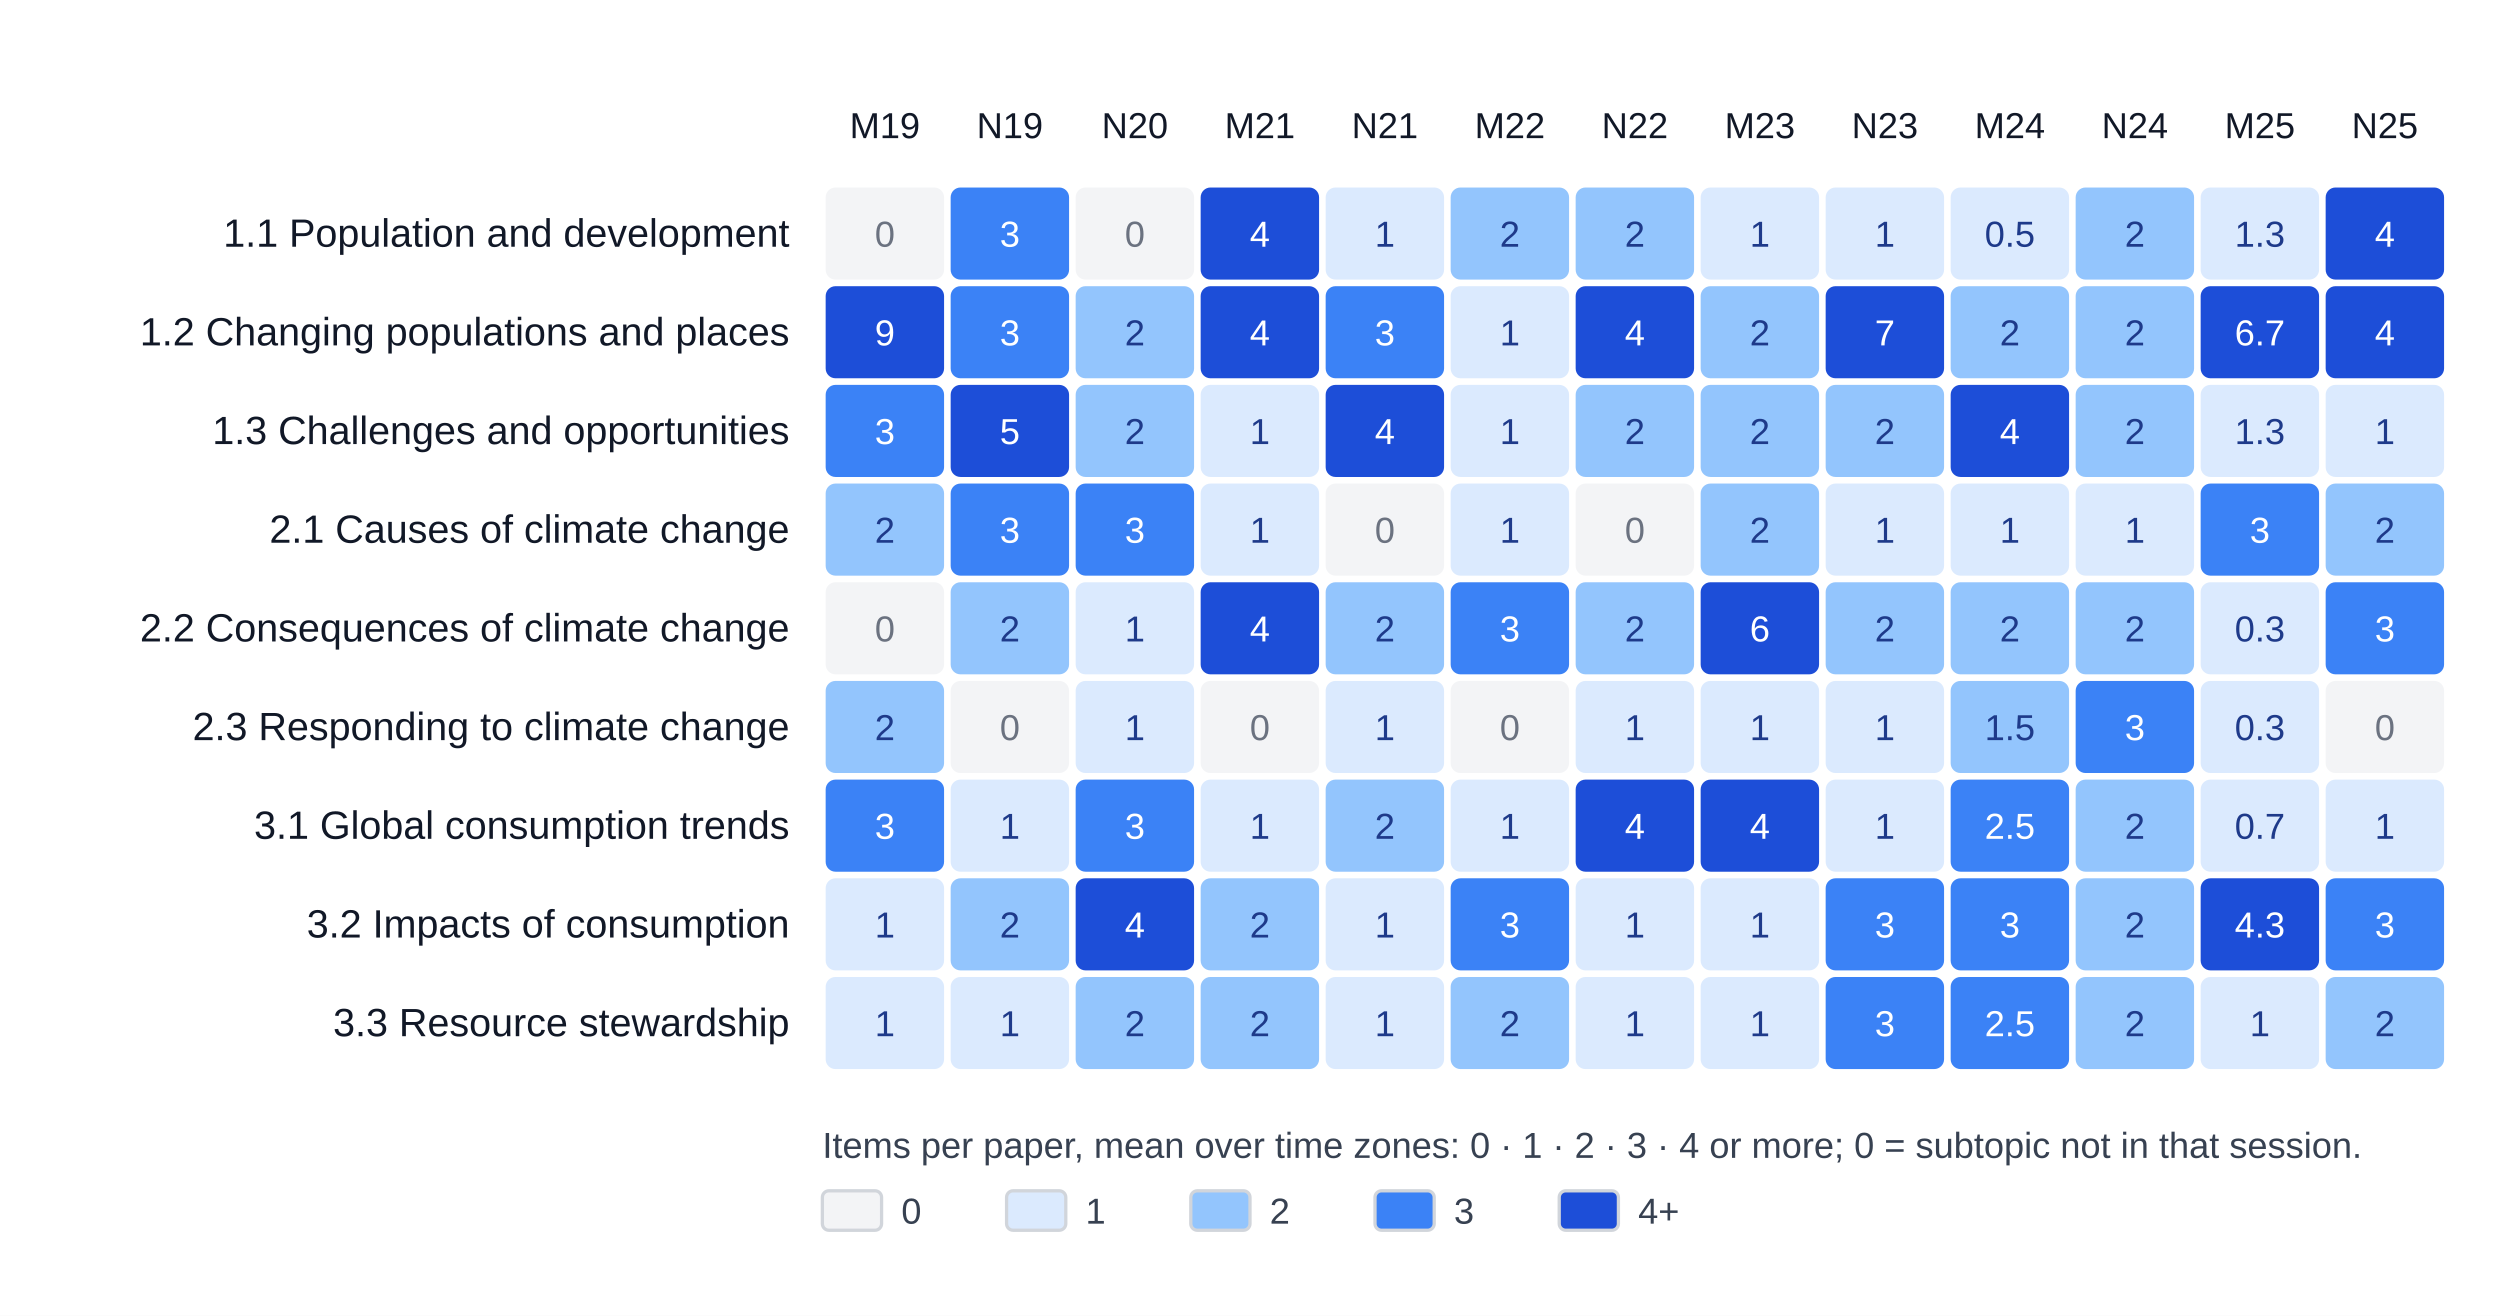
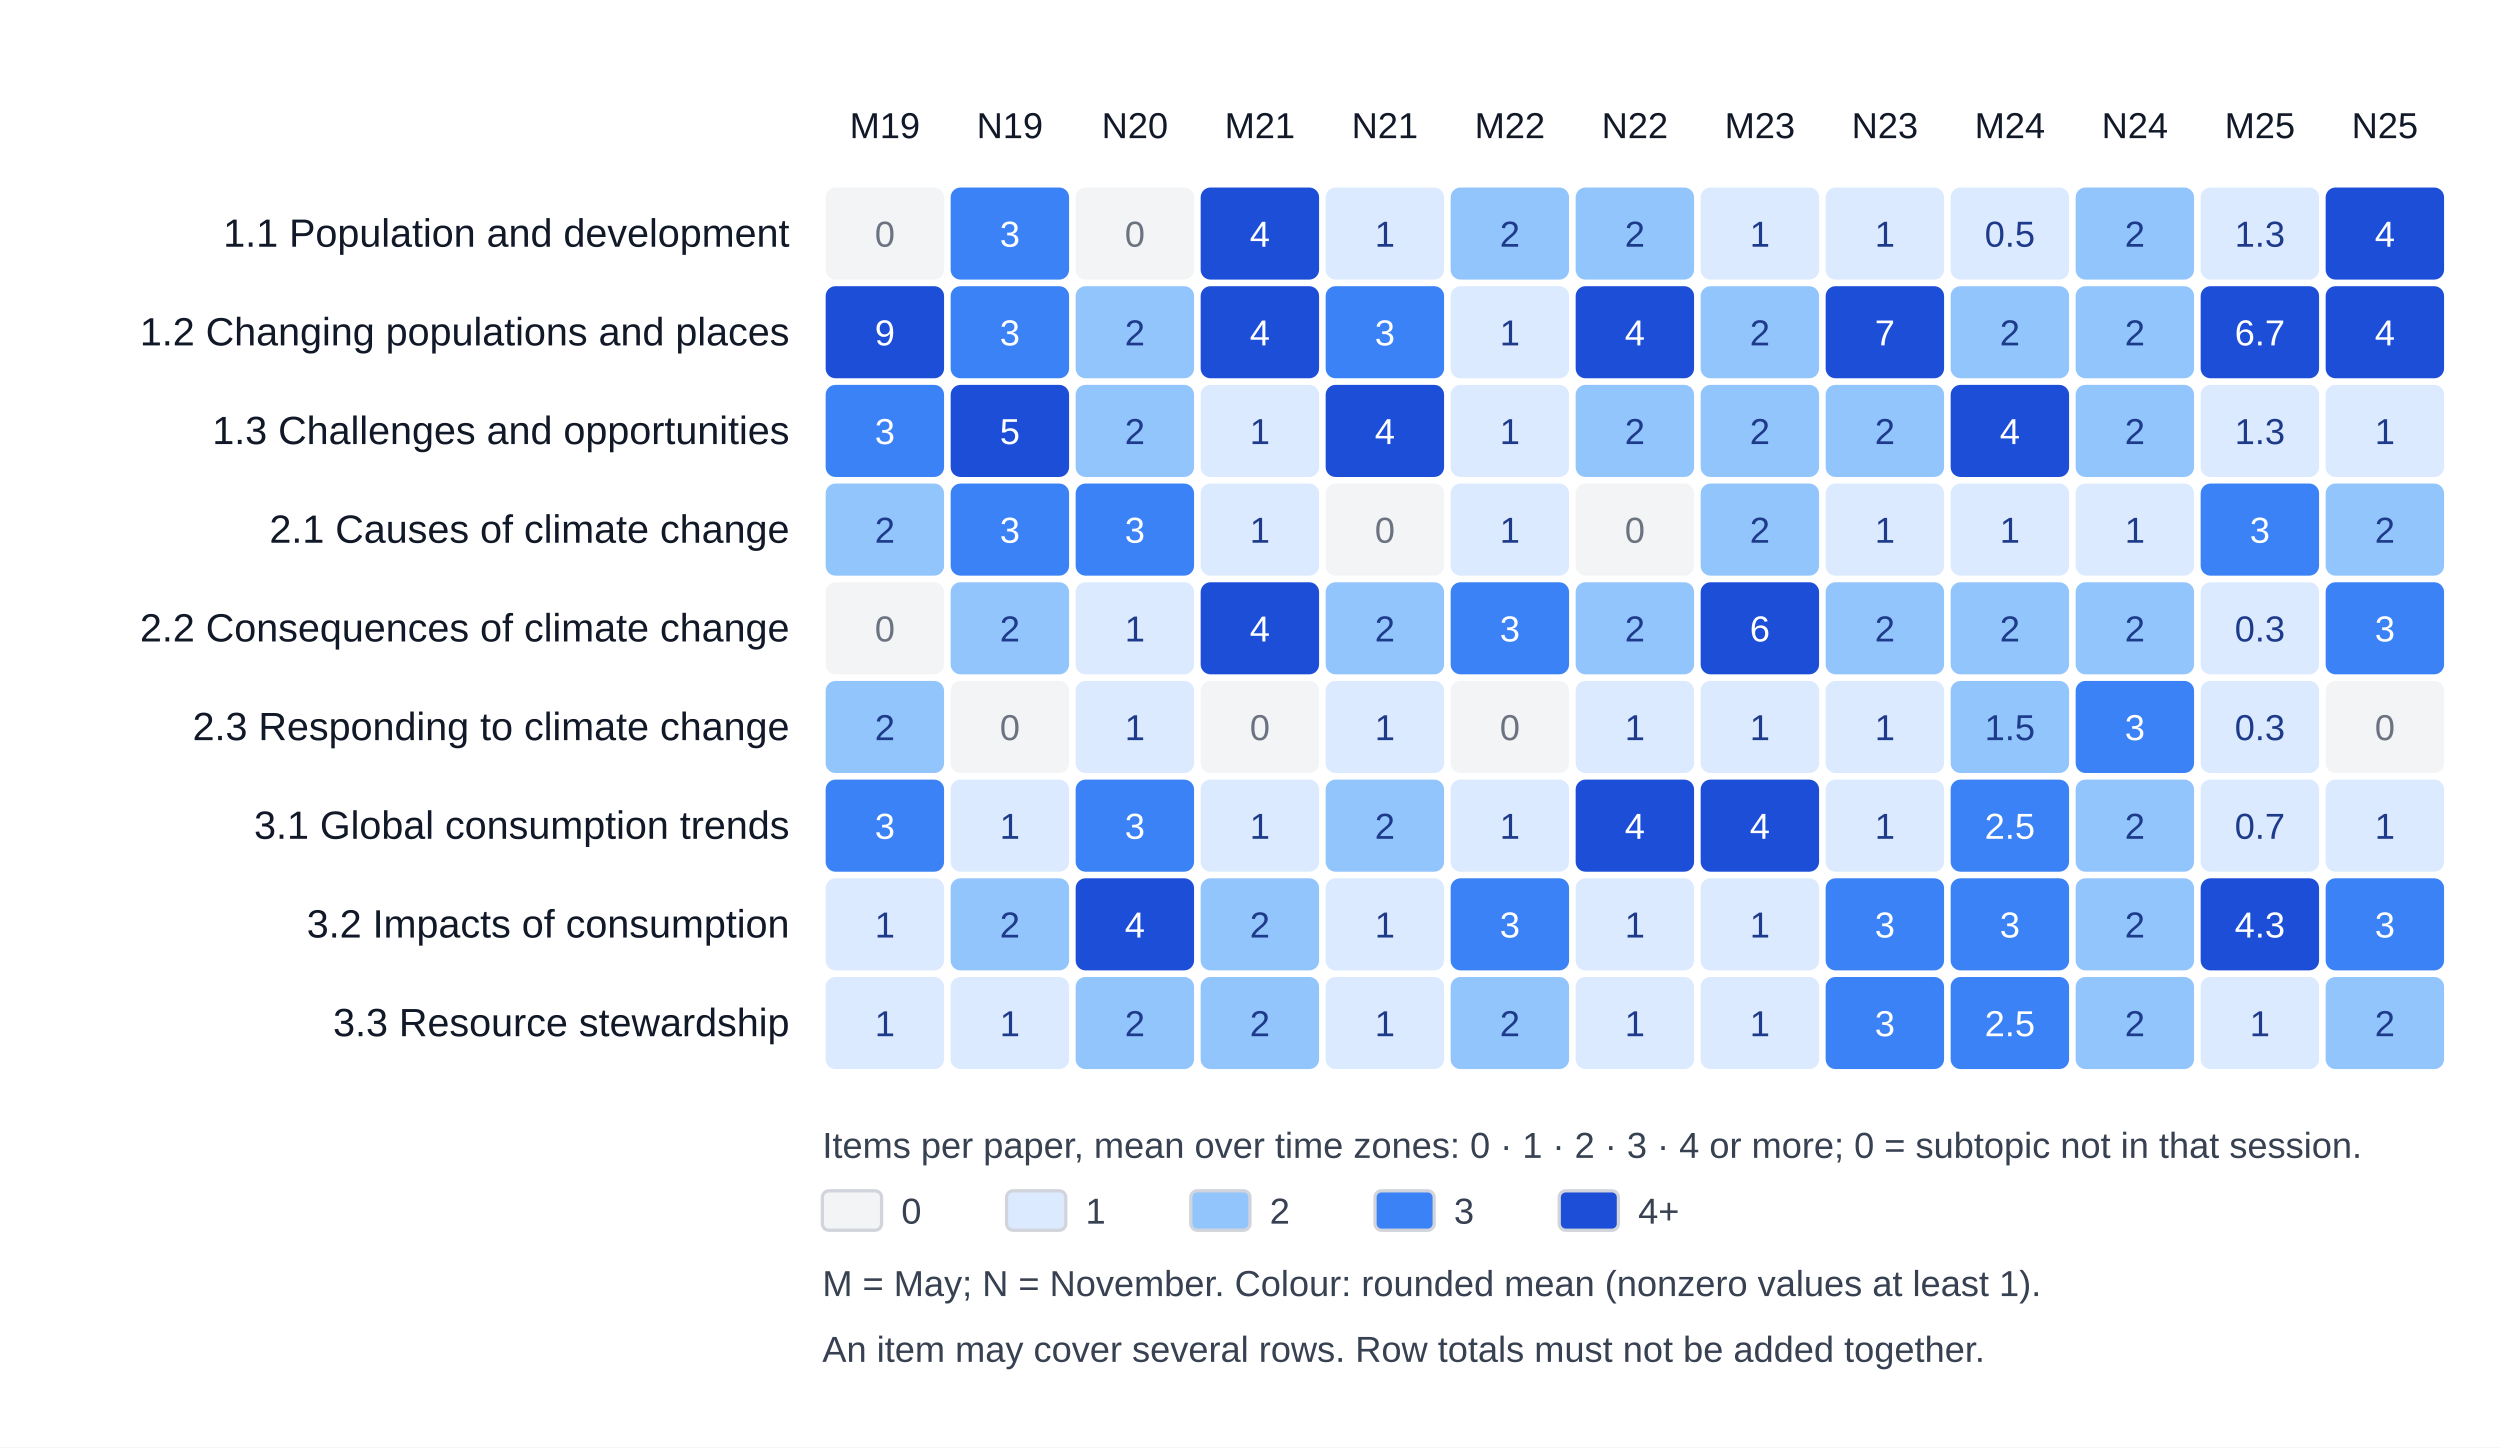
- <svg xmlns="http://www.w3.org/2000/svg" viewBox="0 0 760 400" role="img" aria-labelledby="pp2-title pp2-desc" font-family="Arial, Helvetica, sans-serif">
-   <rect x="0" y="0" width="760" height="400" fill="#ffffff" />
+ <svg xmlns="http://www.w3.org/2000/svg" viewBox="0 0 760 440" role="img" aria-labelledby="pp2-title pp2-desc" font-family="Arial, Helvetica, sans-serif">
+   <rect x="0" y="0" width="760" height="440" fill="#ffffff" />
  <text x="269.0" y="42" font-size="11" text-anchor="middle" fill="#111827">M19</text>
  <text x="307.0" y="42" font-size="11" text-anchor="middle" fill="#111827">N19</text>
  <text x="345.0" y="42" font-size="11" text-anchor="middle" fill="#111827">N20</text>
  <text x="383.0" y="42" font-size="11" text-anchor="middle" fill="#111827">M21</text>
  <text x="421.0" y="42" font-size="11" text-anchor="middle" fill="#111827">N21</text>
  <text x="459.0" y="42" font-size="11" text-anchor="middle" fill="#111827">M22</text>
  <text x="497.0" y="42" font-size="11" text-anchor="middle" fill="#111827">N22</text>
  <text x="535.0" y="42" font-size="11" text-anchor="middle" fill="#111827">M23</text>
  <text x="573.0" y="42" font-size="11" text-anchor="middle" fill="#111827">N23</text>
  <text x="611.0" y="42" font-size="11" text-anchor="middle" fill="#111827">M24</text>
  <text x="649.0" y="42" font-size="11" text-anchor="middle" fill="#111827">N24</text>
  <text x="687.0" y="42" font-size="11" text-anchor="middle" fill="#111827">M25</text>
  <text x="725.0" y="42" font-size="11" text-anchor="middle" fill="#111827">N25</text>
  <text x="240" y="75.0" font-size="12" text-anchor="end" fill="#111827">1.1 Population and development</text>
  <rect x="251" y="57" width="36" height="28" rx="3" fill="#f3f4f6" />
  <text x="269.0" y="75.0" font-size="11" text-anchor="middle" fill="#6b7280">0</text>
  <rect x="289" y="57" width="36" height="28" rx="3" fill="#3b82f6" />
  <text x="307.0" y="75.0" font-size="11" text-anchor="middle" fill="#ffffff">3</text>
  <rect x="327" y="57" width="36" height="28" rx="3" fill="#f3f4f6" />
  <text x="345.0" y="75.0" font-size="11" text-anchor="middle" fill="#6b7280">0</text>
  <rect x="365" y="57" width="36" height="28" rx="3" fill="#1d4ed8" />
  <text x="383.0" y="75.0" font-size="11" text-anchor="middle" fill="#ffffff">4</text>
  <rect x="403" y="57" width="36" height="28" rx="3" fill="#dbeafe" />
  <text x="421.0" y="75.0" font-size="11" text-anchor="middle" fill="#1e3a8a">1</text>
  <rect x="441" y="57" width="36" height="28" rx="3" fill="#93c5fd" />
  <text x="459.0" y="75.0" font-size="11" text-anchor="middle" fill="#1e3a8a">2</text>
  <rect x="479" y="57" width="36" height="28" rx="3" fill="#93c5fd" />
  <text x="497.0" y="75.0" font-size="11" text-anchor="middle" fill="#1e3a8a">2</text>
  <rect x="517" y="57" width="36" height="28" rx="3" fill="#dbeafe" />
  <text x="535.0" y="75.0" font-size="11" text-anchor="middle" fill="#1e3a8a">1</text>
  <rect x="555" y="57" width="36" height="28" rx="3" fill="#dbeafe" />
  <text x="573.0" y="75.0" font-size="11" text-anchor="middle" fill="#1e3a8a">1</text>
  <rect x="593" y="57" width="36" height="28" rx="3" fill="#dbeafe" />
  <text x="611.0" y="75.0" font-size="11" text-anchor="middle" fill="#1e3a8a">0.5</text>
  <rect x="631" y="57" width="36" height="28" rx="3" fill="#93c5fd" />
  <text x="649.0" y="75.0" font-size="11" text-anchor="middle" fill="#1e3a8a">2</text>
  <rect x="669" y="57" width="36" height="28" rx="3" fill="#dbeafe" />
  <text x="687.0" y="75.0" font-size="11" text-anchor="middle" fill="#1e3a8a">1.3</text>
  <rect x="707" y="57" width="36" height="28" rx="3" fill="#1d4ed8" />
  <text x="725.0" y="75.0" font-size="11" text-anchor="middle" fill="#ffffff">4</text>
  <text x="240" y="105.0" font-size="12" text-anchor="end" fill="#111827">1.2 Changing populations and places</text>
  <rect x="251" y="87" width="36" height="28" rx="3" fill="#1d4ed8" />
  <text x="269.0" y="105.0" font-size="11" text-anchor="middle" fill="#ffffff">9</text>
  <rect x="289" y="87" width="36" height="28" rx="3" fill="#3b82f6" />
  <text x="307.0" y="105.0" font-size="11" text-anchor="middle" fill="#ffffff">3</text>
  <rect x="327" y="87" width="36" height="28" rx="3" fill="#93c5fd" />
  <text x="345.0" y="105.0" font-size="11" text-anchor="middle" fill="#1e3a8a">2</text>
  <rect x="365" y="87" width="36" height="28" rx="3" fill="#1d4ed8" />
  <text x="383.0" y="105.0" font-size="11" text-anchor="middle" fill="#ffffff">4</text>
  <rect x="403" y="87" width="36" height="28" rx="3" fill="#3b82f6" />
  <text x="421.0" y="105.0" font-size="11" text-anchor="middle" fill="#ffffff">3</text>
  <rect x="441" y="87" width="36" height="28" rx="3" fill="#dbeafe" />
  <text x="459.0" y="105.0" font-size="11" text-anchor="middle" fill="#1e3a8a">1</text>
  <rect x="479" y="87" width="36" height="28" rx="3" fill="#1d4ed8" />
  <text x="497.0" y="105.0" font-size="11" text-anchor="middle" fill="#ffffff">4</text>
  <rect x="517" y="87" width="36" height="28" rx="3" fill="#93c5fd" />
  <text x="535.0" y="105.0" font-size="11" text-anchor="middle" fill="#1e3a8a">2</text>
  <rect x="555" y="87" width="36" height="28" rx="3" fill="#1d4ed8" />
  <text x="573.0" y="105.0" font-size="11" text-anchor="middle" fill="#ffffff">7</text>
  <rect x="593" y="87" width="36" height="28" rx="3" fill="#93c5fd" />
  <text x="611.0" y="105.0" font-size="11" text-anchor="middle" fill="#1e3a8a">2</text>
  <rect x="631" y="87" width="36" height="28" rx="3" fill="#93c5fd" />
  <text x="649.0" y="105.0" font-size="11" text-anchor="middle" fill="#1e3a8a">2</text>
  <rect x="669" y="87" width="36" height="28" rx="3" fill="#1d4ed8" />
  <text x="687.0" y="105.0" font-size="11" text-anchor="middle" fill="#ffffff">6.7</text>
  <rect x="707" y="87" width="36" height="28" rx="3" fill="#1d4ed8" />
  <text x="725.0" y="105.0" font-size="11" text-anchor="middle" fill="#ffffff">4</text>
  <text x="240" y="135.0" font-size="12" text-anchor="end" fill="#111827">1.3 Challenges and opportunities</text>
  <rect x="251" y="117" width="36" height="28" rx="3" fill="#3b82f6" />
  <text x="269.0" y="135.0" font-size="11" text-anchor="middle" fill="#ffffff">3</text>
  <rect x="289" y="117" width="36" height="28" rx="3" fill="#1d4ed8" />
  <text x="307.0" y="135.0" font-size="11" text-anchor="middle" fill="#ffffff">5</text>
  <rect x="327" y="117" width="36" height="28" rx="3" fill="#93c5fd" />
  <text x="345.0" y="135.0" font-size="11" text-anchor="middle" fill="#1e3a8a">2</text>
  <rect x="365" y="117" width="36" height="28" rx="3" fill="#dbeafe" />
  <text x="383.0" y="135.0" font-size="11" text-anchor="middle" fill="#1e3a8a">1</text>
  <rect x="403" y="117" width="36" height="28" rx="3" fill="#1d4ed8" />
  <text x="421.0" y="135.0" font-size="11" text-anchor="middle" fill="#ffffff">4</text>
  <rect x="441" y="117" width="36" height="28" rx="3" fill="#dbeafe" />
  <text x="459.0" y="135.0" font-size="11" text-anchor="middle" fill="#1e3a8a">1</text>
  <rect x="479" y="117" width="36" height="28" rx="3" fill="#93c5fd" />
  <text x="497.0" y="135.0" font-size="11" text-anchor="middle" fill="#1e3a8a">2</text>
  <rect x="517" y="117" width="36" height="28" rx="3" fill="#93c5fd" />
  <text x="535.0" y="135.0" font-size="11" text-anchor="middle" fill="#1e3a8a">2</text>
  <rect x="555" y="117" width="36" height="28" rx="3" fill="#93c5fd" />
  <text x="573.0" y="135.0" font-size="11" text-anchor="middle" fill="#1e3a8a">2</text>
  <rect x="593" y="117" width="36" height="28" rx="3" fill="#1d4ed8" />
  <text x="611.0" y="135.0" font-size="11" text-anchor="middle" fill="#ffffff">4</text>
  <rect x="631" y="117" width="36" height="28" rx="3" fill="#93c5fd" />
  <text x="649.0" y="135.0" font-size="11" text-anchor="middle" fill="#1e3a8a">2</text>
  <rect x="669" y="117" width="36" height="28" rx="3" fill="#dbeafe" />
  <text x="687.0" y="135.0" font-size="11" text-anchor="middle" fill="#1e3a8a">1.3</text>
  <rect x="707" y="117" width="36" height="28" rx="3" fill="#dbeafe" />
  <text x="725.0" y="135.0" font-size="11" text-anchor="middle" fill="#1e3a8a">1</text>
  <text x="240" y="165.0" font-size="12" text-anchor="end" fill="#111827">2.1 Causes of climate change</text>
  <rect x="251" y="147" width="36" height="28" rx="3" fill="#93c5fd" />
  <text x="269.0" y="165.0" font-size="11" text-anchor="middle" fill="#1e3a8a">2</text>
  <rect x="289" y="147" width="36" height="28" rx="3" fill="#3b82f6" />
  <text x="307.0" y="165.0" font-size="11" text-anchor="middle" fill="#ffffff">3</text>
  <rect x="327" y="147" width="36" height="28" rx="3" fill="#3b82f6" />
  <text x="345.0" y="165.0" font-size="11" text-anchor="middle" fill="#ffffff">3</text>
  <rect x="365" y="147" width="36" height="28" rx="3" fill="#dbeafe" />
  <text x="383.0" y="165.0" font-size="11" text-anchor="middle" fill="#1e3a8a">1</text>
  <rect x="403" y="147" width="36" height="28" rx="3" fill="#f3f4f6" />
  <text x="421.0" y="165.0" font-size="11" text-anchor="middle" fill="#6b7280">0</text>
  <rect x="441" y="147" width="36" height="28" rx="3" fill="#dbeafe" />
  <text x="459.0" y="165.0" font-size="11" text-anchor="middle" fill="#1e3a8a">1</text>
  <rect x="479" y="147" width="36" height="28" rx="3" fill="#f3f4f6" />
  <text x="497.0" y="165.0" font-size="11" text-anchor="middle" fill="#6b7280">0</text>
  <rect x="517" y="147" width="36" height="28" rx="3" fill="#93c5fd" />
  <text x="535.0" y="165.0" font-size="11" text-anchor="middle" fill="#1e3a8a">2</text>
  <rect x="555" y="147" width="36" height="28" rx="3" fill="#dbeafe" />
  <text x="573.0" y="165.0" font-size="11" text-anchor="middle" fill="#1e3a8a">1</text>
  <rect x="593" y="147" width="36" height="28" rx="3" fill="#dbeafe" />
  <text x="611.0" y="165.0" font-size="11" text-anchor="middle" fill="#1e3a8a">1</text>
  <rect x="631" y="147" width="36" height="28" rx="3" fill="#dbeafe" />
  <text x="649.0" y="165.0" font-size="11" text-anchor="middle" fill="#1e3a8a">1</text>
  <rect x="669" y="147" width="36" height="28" rx="3" fill="#3b82f6" />
  <text x="687.0" y="165.0" font-size="11" text-anchor="middle" fill="#ffffff">3</text>
  <rect x="707" y="147" width="36" height="28" rx="3" fill="#93c5fd" />
  <text x="725.0" y="165.0" font-size="11" text-anchor="middle" fill="#1e3a8a">2</text>
  <text x="240" y="195.0" font-size="12" text-anchor="end" fill="#111827">2.2 Consequences of climate change</text>
  <rect x="251" y="177" width="36" height="28" rx="3" fill="#f3f4f6" />
  <text x="269.0" y="195.0" font-size="11" text-anchor="middle" fill="#6b7280">0</text>
  <rect x="289" y="177" width="36" height="28" rx="3" fill="#93c5fd" />
  <text x="307.0" y="195.0" font-size="11" text-anchor="middle" fill="#1e3a8a">2</text>
  <rect x="327" y="177" width="36" height="28" rx="3" fill="#dbeafe" />
  <text x="345.0" y="195.0" font-size="11" text-anchor="middle" fill="#1e3a8a">1</text>
  <rect x="365" y="177" width="36" height="28" rx="3" fill="#1d4ed8" />
  <text x="383.0" y="195.0" font-size="11" text-anchor="middle" fill="#ffffff">4</text>
  <rect x="403" y="177" width="36" height="28" rx="3" fill="#93c5fd" />
  <text x="421.0" y="195.0" font-size="11" text-anchor="middle" fill="#1e3a8a">2</text>
  <rect x="441" y="177" width="36" height="28" rx="3" fill="#3b82f6" />
  <text x="459.0" y="195.0" font-size="11" text-anchor="middle" fill="#ffffff">3</text>
  <rect x="479" y="177" width="36" height="28" rx="3" fill="#93c5fd" />
  <text x="497.0" y="195.0" font-size="11" text-anchor="middle" fill="#1e3a8a">2</text>
  <rect x="517" y="177" width="36" height="28" rx="3" fill="#1d4ed8" />
  <text x="535.0" y="195.0" font-size="11" text-anchor="middle" fill="#ffffff">6</text>
  <rect x="555" y="177" width="36" height="28" rx="3" fill="#93c5fd" />
  <text x="573.0" y="195.0" font-size="11" text-anchor="middle" fill="#1e3a8a">2</text>
  <rect x="593" y="177" width="36" height="28" rx="3" fill="#93c5fd" />
  <text x="611.0" y="195.0" font-size="11" text-anchor="middle" fill="#1e3a8a">2</text>
  <rect x="631" y="177" width="36" height="28" rx="3" fill="#93c5fd" />
  <text x="649.0" y="195.0" font-size="11" text-anchor="middle" fill="#1e3a8a">2</text>
  <rect x="669" y="177" width="36" height="28" rx="3" fill="#dbeafe" />
  <text x="687.0" y="195.0" font-size="11" text-anchor="middle" fill="#1e3a8a">0.3</text>
  <rect x="707" y="177" width="36" height="28" rx="3" fill="#3b82f6" />
  <text x="725.0" y="195.0" font-size="11" text-anchor="middle" fill="#ffffff">3</text>
  <text x="240" y="225.0" font-size="12" text-anchor="end" fill="#111827">2.3 Responding to climate change</text>
  <rect x="251" y="207" width="36" height="28" rx="3" fill="#93c5fd" />
  <text x="269.0" y="225.0" font-size="11" text-anchor="middle" fill="#1e3a8a">2</text>
  <rect x="289" y="207" width="36" height="28" rx="3" fill="#f3f4f6" />
  <text x="307.0" y="225.0" font-size="11" text-anchor="middle" fill="#6b7280">0</text>
  <rect x="327" y="207" width="36" height="28" rx="3" fill="#dbeafe" />
  <text x="345.0" y="225.0" font-size="11" text-anchor="middle" fill="#1e3a8a">1</text>
  <rect x="365" y="207" width="36" height="28" rx="3" fill="#f3f4f6" />
  <text x="383.0" y="225.0" font-size="11" text-anchor="middle" fill="#6b7280">0</text>
  <rect x="403" y="207" width="36" height="28" rx="3" fill="#dbeafe" />
  <text x="421.0" y="225.0" font-size="11" text-anchor="middle" fill="#1e3a8a">1</text>
  <rect x="441" y="207" width="36" height="28" rx="3" fill="#f3f4f6" />
  <text x="459.0" y="225.0" font-size="11" text-anchor="middle" fill="#6b7280">0</text>
  <rect x="479" y="207" width="36" height="28" rx="3" fill="#dbeafe" />
  <text x="497.0" y="225.0" font-size="11" text-anchor="middle" fill="#1e3a8a">1</text>
  <rect x="517" y="207" width="36" height="28" rx="3" fill="#dbeafe" />
  <text x="535.0" y="225.0" font-size="11" text-anchor="middle" fill="#1e3a8a">1</text>
  <rect x="555" y="207" width="36" height="28" rx="3" fill="#dbeafe" />
  <text x="573.0" y="225.0" font-size="11" text-anchor="middle" fill="#1e3a8a">1</text>
  <rect x="593" y="207" width="36" height="28" rx="3" fill="#93c5fd" />
  <text x="611.0" y="225.0" font-size="11" text-anchor="middle" fill="#1e3a8a">1.5</text>
  <rect x="631" y="207" width="36" height="28" rx="3" fill="#3b82f6" />
  <text x="649.0" y="225.0" font-size="11" text-anchor="middle" fill="#ffffff">3</text>
  <rect x="669" y="207" width="36" height="28" rx="3" fill="#dbeafe" />
  <text x="687.0" y="225.0" font-size="11" text-anchor="middle" fill="#1e3a8a">0.3</text>
  <rect x="707" y="207" width="36" height="28" rx="3" fill="#f3f4f6" />
  <text x="725.0" y="225.0" font-size="11" text-anchor="middle" fill="#6b7280">0</text>
  <text x="240" y="255.0" font-size="12" text-anchor="end" fill="#111827">3.1 Global consumption trends</text>
  <rect x="251" y="237" width="36" height="28" rx="3" fill="#3b82f6" />
  <text x="269.0" y="255.0" font-size="11" text-anchor="middle" fill="#ffffff">3</text>
  <rect x="289" y="237" width="36" height="28" rx="3" fill="#dbeafe" />
  <text x="307.0" y="255.0" font-size="11" text-anchor="middle" fill="#1e3a8a">1</text>
  <rect x="327" y="237" width="36" height="28" rx="3" fill="#3b82f6" />
  <text x="345.0" y="255.0" font-size="11" text-anchor="middle" fill="#ffffff">3</text>
  <rect x="365" y="237" width="36" height="28" rx="3" fill="#dbeafe" />
  <text x="383.0" y="255.0" font-size="11" text-anchor="middle" fill="#1e3a8a">1</text>
  <rect x="403" y="237" width="36" height="28" rx="3" fill="#93c5fd" />
  <text x="421.0" y="255.0" font-size="11" text-anchor="middle" fill="#1e3a8a">2</text>
  <rect x="441" y="237" width="36" height="28" rx="3" fill="#dbeafe" />
  <text x="459.0" y="255.0" font-size="11" text-anchor="middle" fill="#1e3a8a">1</text>
  <rect x="479" y="237" width="36" height="28" rx="3" fill="#1d4ed8" />
  <text x="497.0" y="255.0" font-size="11" text-anchor="middle" fill="#ffffff">4</text>
  <rect x="517" y="237" width="36" height="28" rx="3" fill="#1d4ed8" />
  <text x="535.0" y="255.0" font-size="11" text-anchor="middle" fill="#ffffff">4</text>
  <rect x="555" y="237" width="36" height="28" rx="3" fill="#dbeafe" />
  <text x="573.0" y="255.0" font-size="11" text-anchor="middle" fill="#1e3a8a">1</text>
  <rect x="593" y="237" width="36" height="28" rx="3" fill="#3b82f6" />
  <text x="611.0" y="255.0" font-size="11" text-anchor="middle" fill="#ffffff">2.5</text>
  <rect x="631" y="237" width="36" height="28" rx="3" fill="#93c5fd" />
  <text x="649.0" y="255.0" font-size="11" text-anchor="middle" fill="#1e3a8a">2</text>
  <rect x="669" y="237" width="36" height="28" rx="3" fill="#dbeafe" />
  <text x="687.0" y="255.0" font-size="11" text-anchor="middle" fill="#1e3a8a">0.7</text>
  <rect x="707" y="237" width="36" height="28" rx="3" fill="#dbeafe" />
  <text x="725.0" y="255.0" font-size="11" text-anchor="middle" fill="#1e3a8a">1</text>
  <text x="240" y="285.0" font-size="12" text-anchor="end" fill="#111827">3.2 Impacts of consumption</text>
  <rect x="251" y="267" width="36" height="28" rx="3" fill="#dbeafe" />
  <text x="269.0" y="285.0" font-size="11" text-anchor="middle" fill="#1e3a8a">1</text>
  <rect x="289" y="267" width="36" height="28" rx="3" fill="#93c5fd" />
  <text x="307.0" y="285.0" font-size="11" text-anchor="middle" fill="#1e3a8a">2</text>
  <rect x="327" y="267" width="36" height="28" rx="3" fill="#1d4ed8" />
  <text x="345.0" y="285.0" font-size="11" text-anchor="middle" fill="#ffffff">4</text>
  <rect x="365" y="267" width="36" height="28" rx="3" fill="#93c5fd" />
  <text x="383.0" y="285.0" font-size="11" text-anchor="middle" fill="#1e3a8a">2</text>
  <rect x="403" y="267" width="36" height="28" rx="3" fill="#dbeafe" />
  <text x="421.0" y="285.0" font-size="11" text-anchor="middle" fill="#1e3a8a">1</text>
  <rect x="441" y="267" width="36" height="28" rx="3" fill="#3b82f6" />
  <text x="459.0" y="285.0" font-size="11" text-anchor="middle" fill="#ffffff">3</text>
  <rect x="479" y="267" width="36" height="28" rx="3" fill="#dbeafe" />
  <text x="497.0" y="285.0" font-size="11" text-anchor="middle" fill="#1e3a8a">1</text>
  <rect x="517" y="267" width="36" height="28" rx="3" fill="#dbeafe" />
  <text x="535.0" y="285.0" font-size="11" text-anchor="middle" fill="#1e3a8a">1</text>
  <rect x="555" y="267" width="36" height="28" rx="3" fill="#3b82f6" />
  <text x="573.0" y="285.0" font-size="11" text-anchor="middle" fill="#ffffff">3</text>
  <rect x="593" y="267" width="36" height="28" rx="3" fill="#3b82f6" />
  <text x="611.0" y="285.0" font-size="11" text-anchor="middle" fill="#ffffff">3</text>
  <rect x="631" y="267" width="36" height="28" rx="3" fill="#93c5fd" />
  <text x="649.0" y="285.0" font-size="11" text-anchor="middle" fill="#1e3a8a">2</text>
  <rect x="669" y="267" width="36" height="28" rx="3" fill="#1d4ed8" />
  <text x="687.0" y="285.0" font-size="11" text-anchor="middle" fill="#ffffff">4.3</text>
  <rect x="707" y="267" width="36" height="28" rx="3" fill="#3b82f6" />
  <text x="725.0" y="285.0" font-size="11" text-anchor="middle" fill="#ffffff">3</text>
  <text x="240" y="315.0" font-size="12" text-anchor="end" fill="#111827">3.3 Resource stewardship</text>
  <rect x="251" y="297" width="36" height="28" rx="3" fill="#dbeafe" />
  <text x="269.0" y="315.0" font-size="11" text-anchor="middle" fill="#1e3a8a">1</text>
  <rect x="289" y="297" width="36" height="28" rx="3" fill="#dbeafe" />
  <text x="307.0" y="315.0" font-size="11" text-anchor="middle" fill="#1e3a8a">1</text>
  <rect x="327" y="297" width="36" height="28" rx="3" fill="#93c5fd" />
  <text x="345.0" y="315.0" font-size="11" text-anchor="middle" fill="#1e3a8a">2</text>
  <rect x="365" y="297" width="36" height="28" rx="3" fill="#93c5fd" />
  <text x="383.0" y="315.0" font-size="11" text-anchor="middle" fill="#1e3a8a">2</text>
  <rect x="403" y="297" width="36" height="28" rx="3" fill="#dbeafe" />
  <text x="421.0" y="315.0" font-size="11" text-anchor="middle" fill="#1e3a8a">1</text>
  <rect x="441" y="297" width="36" height="28" rx="3" fill="#93c5fd" />
  <text x="459.0" y="315.0" font-size="11" text-anchor="middle" fill="#1e3a8a">2</text>
  <rect x="479" y="297" width="36" height="28" rx="3" fill="#dbeafe" />
  <text x="497.0" y="315.0" font-size="11" text-anchor="middle" fill="#1e3a8a">1</text>
  <rect x="517" y="297" width="36" height="28" rx="3" fill="#dbeafe" />
  <text x="535.0" y="315.0" font-size="11" text-anchor="middle" fill="#1e3a8a">1</text>
  <rect x="555" y="297" width="36" height="28" rx="3" fill="#3b82f6" />
  <text x="573.0" y="315.0" font-size="11" text-anchor="middle" fill="#ffffff">3</text>
  <rect x="593" y="297" width="36" height="28" rx="3" fill="#3b82f6" />
  <text x="611.0" y="315.0" font-size="11" text-anchor="middle" fill="#ffffff">2.5</text>
  <rect x="631" y="297" width="36" height="28" rx="3" fill="#93c5fd" />
  <text x="649.0" y="315.0" font-size="11" text-anchor="middle" fill="#1e3a8a">2</text>
  <rect x="669" y="297" width="36" height="28" rx="3" fill="#dbeafe" />
  <text x="687.0" y="315.0" font-size="11" text-anchor="middle" fill="#1e3a8a">1</text>
  <rect x="707" y="297" width="36" height="28" rx="3" fill="#93c5fd" />
  <text x="725.0" y="315.0" font-size="11" text-anchor="middle" fill="#1e3a8a">2</text>
  <text x="250" y="352" font-size="11" fill="#374151">Items per paper, mean over time zones: 0 · 1 · 2 · 3 · 4 or more; 0 = subtopic not in that session.</text>
  <rect x="250" y="362" width="18" height="12" rx="2" fill="#f3f4f6" stroke="#d1d5db" />
  <text x="274" y="372" font-size="11" fill="#374151">0</text>
  <rect x="306" y="362" width="18" height="12" rx="2" fill="#dbeafe" stroke="#d1d5db" />
  <text x="330" y="372" font-size="11" fill="#374151">1</text>
  <rect x="362" y="362" width="18" height="12" rx="2" fill="#93c5fd" stroke="#d1d5db" />
  <text x="386" y="372" font-size="11" fill="#374151">2</text>
  <rect x="418" y="362" width="18" height="12" rx="2" fill="#3b82f6" stroke="#d1d5db" />
  <text x="442" y="372" font-size="11" fill="#374151">3</text>
  <rect x="474" y="362" width="18" height="12" rx="2" fill="#1d4ed8" stroke="#d1d5db" />
  <text x="498" y="372" font-size="11" fill="#374151">4+</text>
+   <text x="250" y="394" font-size="11" fill="#374151">M = May; N = November. Colour: rounded mean (nonzero values at least 1).</text>
+   <text x="250" y="414" font-size="11" fill="#374151">An item may cover several rows. Row totals must not be added together.</text>
</svg>
